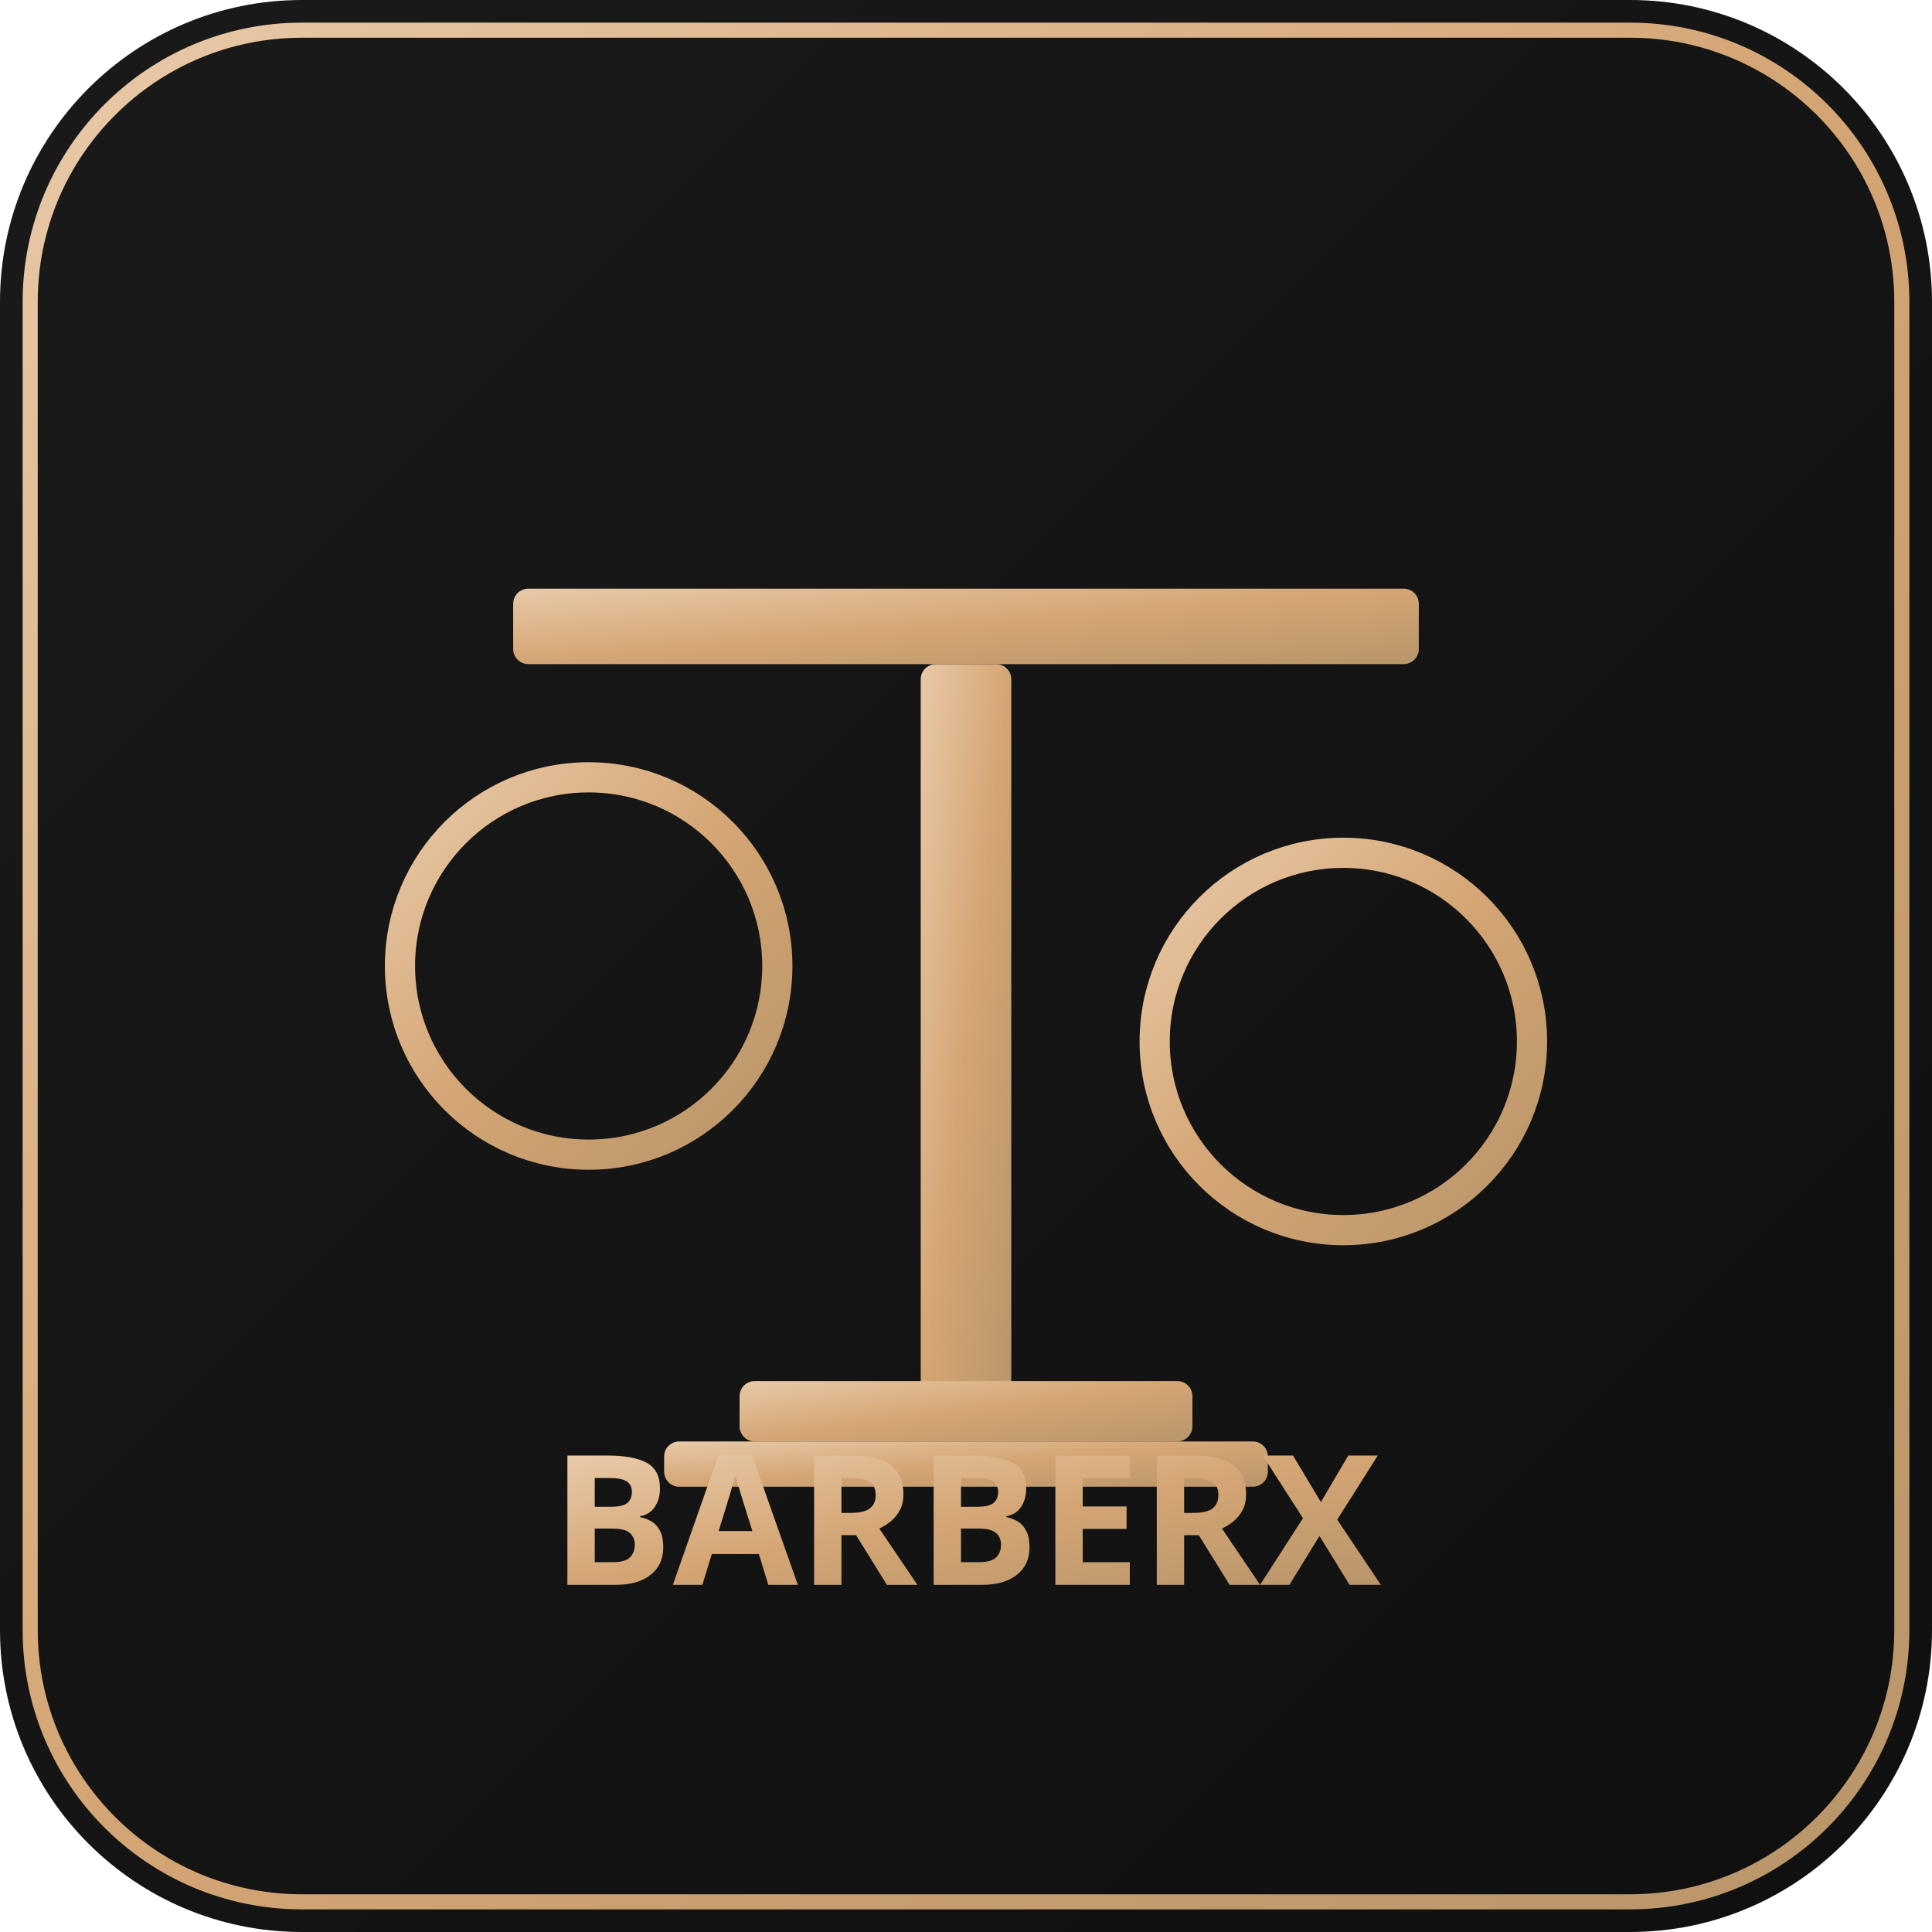
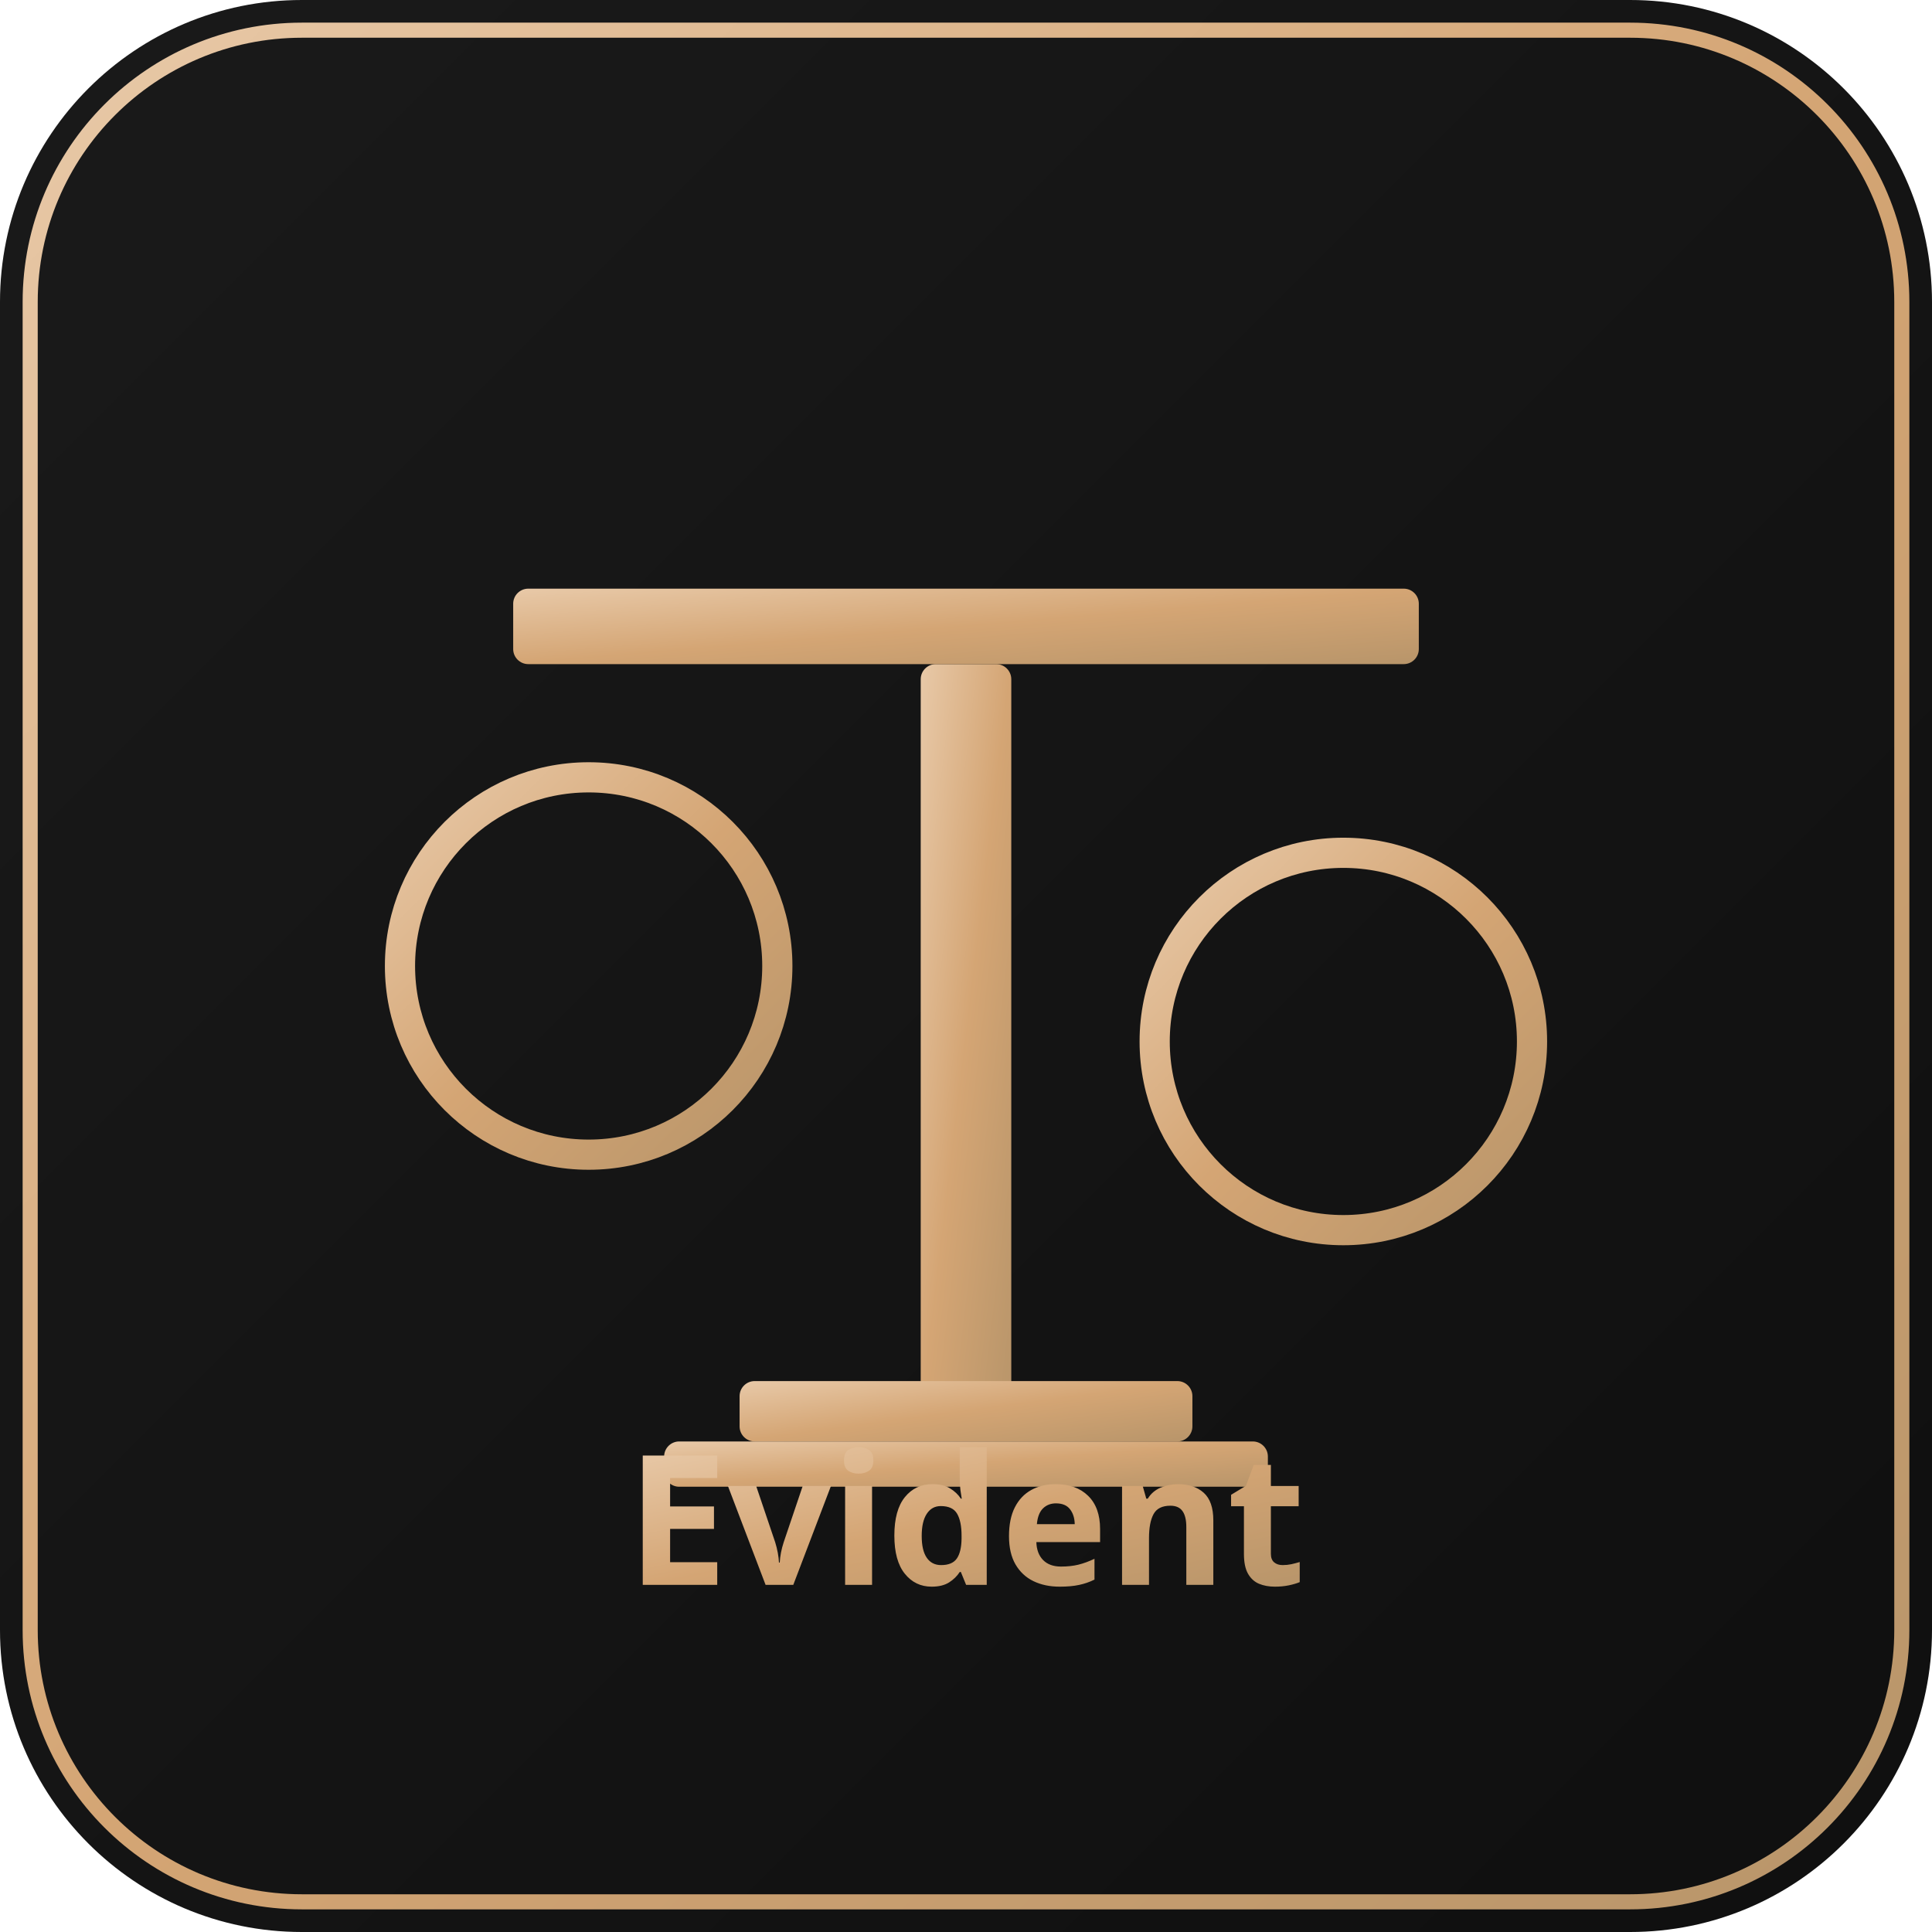
<svg xmlns="http://www.w3.org/2000/svg" width="512" height="512" viewBox="0 0 512 512">
  <defs>
    <linearGradient id="bgGrad" x1="0%" y1="0%" x2="100%" y2="100%">
      <stop offset="0%" style="stop-color:#1a1a1a" />
      <stop offset="100%" style="stop-color:#0f0f0f" />
    </linearGradient>
    <linearGradient id="brassGrad" x1="0%" y1="0%" x2="100%" y2="100%">
      <stop offset="0%" style="stop-color:#e8c9a8" />
      <stop offset="50%" style="stop-color:#d4a574" />
      <stop offset="100%" style="stop-color:#b8956a" />
    </linearGradient>
  </defs>
  <rect width="512" height="512" rx="80" fill="url(#bgGrad)" />
  <rect x="8" y="8" width="496" height="496" rx="72" fill="none" stroke="url(#brassGrad)" stroke-width="4" />
  <g transform="translate(256, 256)">
    <rect x="-12" y="-80" width="24" height="200" fill="url(#brassGrad)" rx="4" />
    <rect x="-120" y="-100" width="240" height="20" fill="url(#brassGrad)" rx="4" />
    <circle cx="-100" cy="0" r="50" fill="none" stroke="url(#brassGrad)" stroke-width="8" />
    <line x1="-100" y1="-100" x2="-100" y2="-50" stroke="url(#brassGrad)" stroke-width="6" />
    <circle cx="100" cy="20" r="50" fill="none" stroke="url(#brassGrad)" stroke-width="8" />
    <line x1="100" y1="-100" x2="100" y2="-30" stroke="url(#brassGrad)" stroke-width="6" />
    <rect x="-60" y="110" width="120" height="16" fill="url(#brassGrad)" rx="4" />
    <rect x="-80" y="126" width="160" height="12" fill="url(#brassGrad)" rx="4" />
  </g>
-   <text x="256" y="420" font-family="system-ui, sans-serif" font-size="48" font-weight="700" fill="url(#brassGrad)" text-anchor="middle">BARBERX</text>
+   <text x="256" y="420" font-family="system-ui, sans-serif" font-size="48" font-weight="700" fill="url(#brassGrad)" text-anchor="middle">Evident</text>
</svg>
